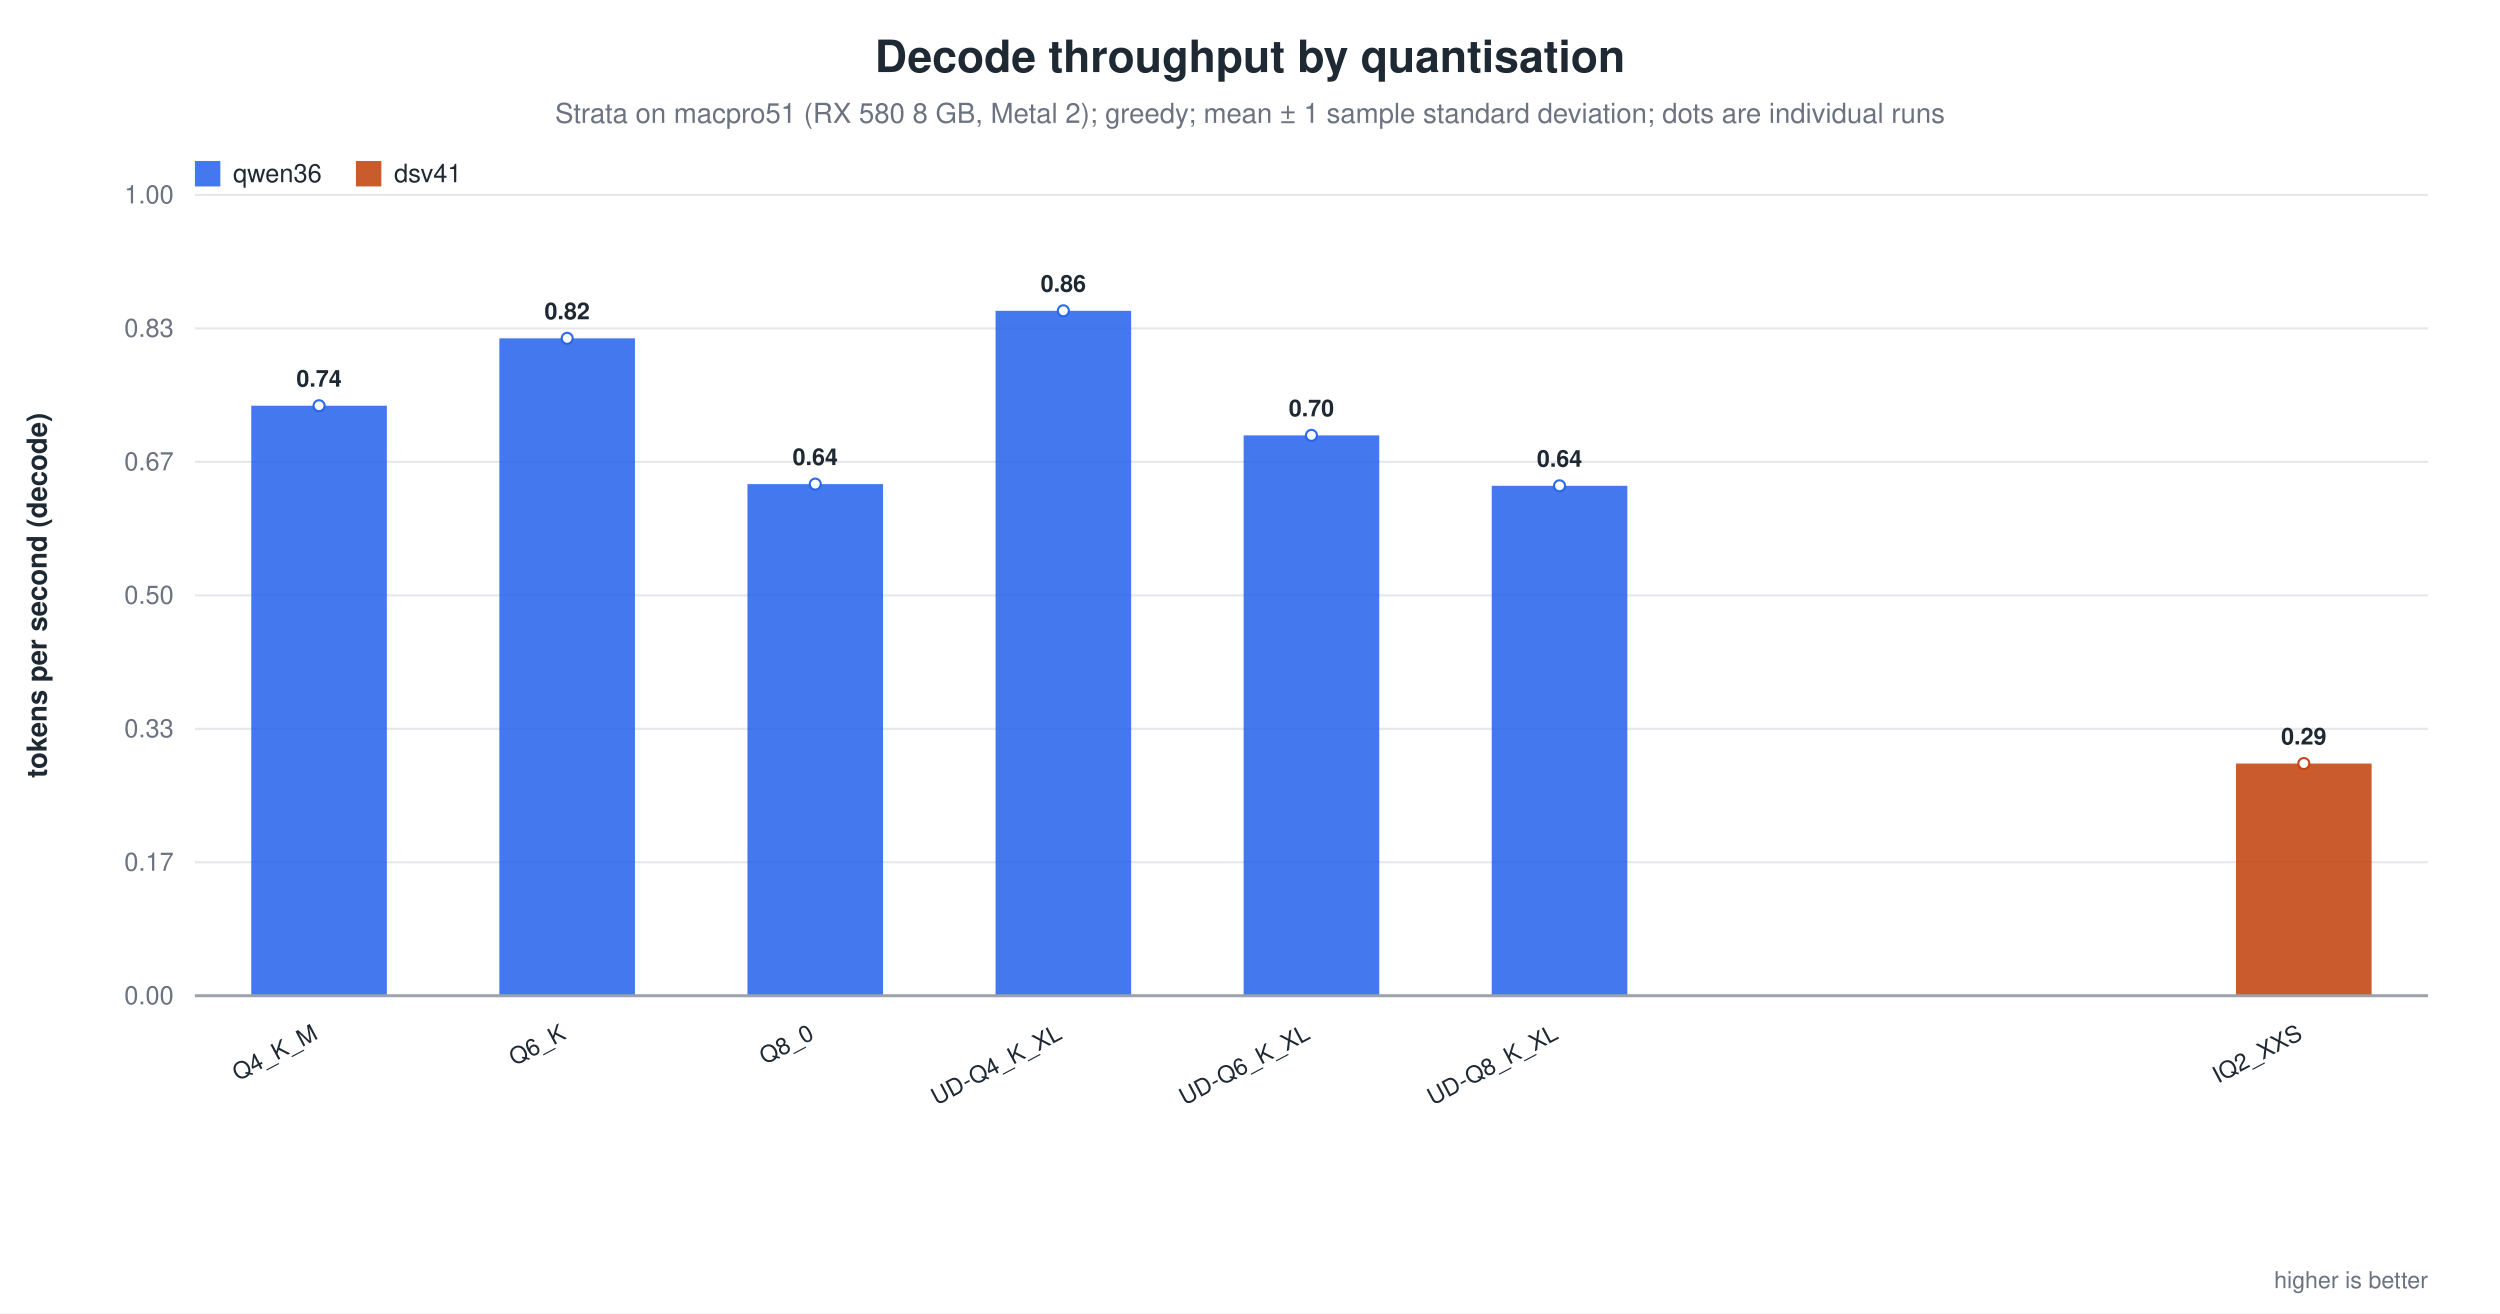
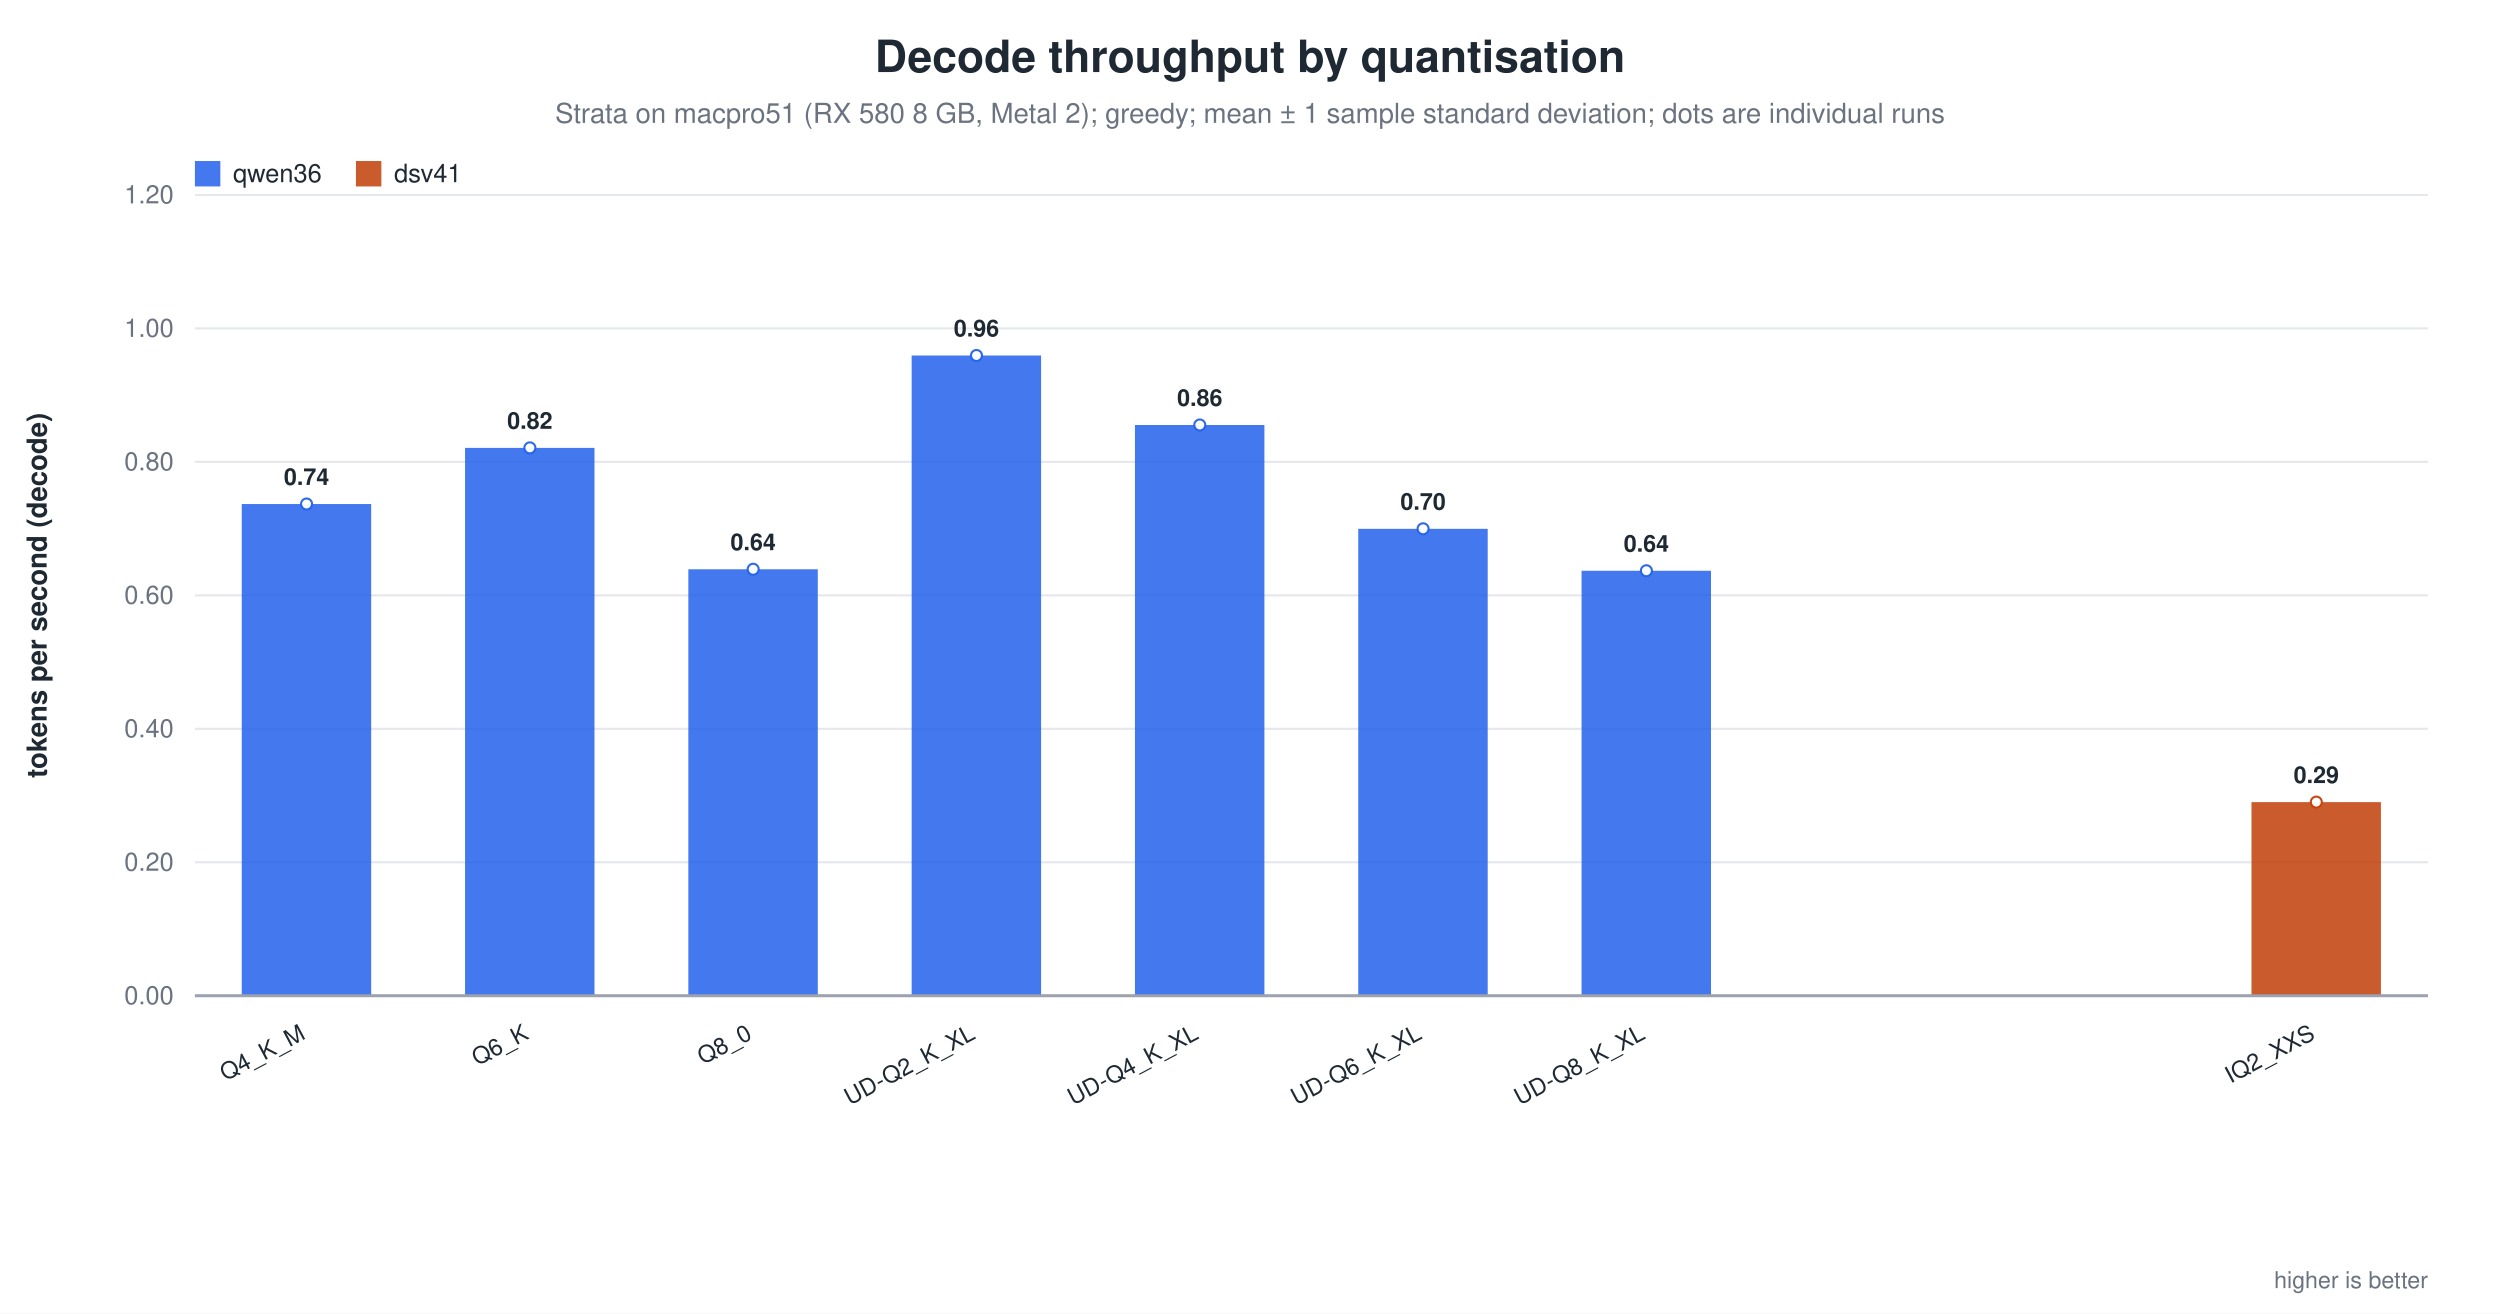
<svg xmlns="http://www.w3.org/2000/svg" width="1180" height="620" viewBox="0 0 1180 620" role="img" aria-label="Decode throughput by quantisation">
  <rect width="1180" height="620" fill="white" />
  <text x="590.0" y="34" text-anchor="middle" font-family="Helvetica, Arial, sans-serif" font-size="21" font-weight="600" fill="#1f2933">Decode throughput by quantisation</text>
  <text x="590.0" y="58" text-anchor="middle" font-family="Helvetica, Arial, sans-serif" font-size="13" fill="#6b7280">Strata on macpro51 (RX 580 8 GB, Metal 2); greedy; mean ± 1 sample standard deviation; dots are individual runs</text>
  <line x1="92.0" y1="470.0" x2="1146.0" y2="470.0" stroke="#9ca3af" stroke-width="1.0" />
  <text x="82.0" y="474.0" text-anchor="end" font-family="Helvetica, Arial, sans-serif" font-size="12" fill="#6b7280" font-weight="400">0.00</text>
  <line x1="92.0" y1="407.0" x2="1146.0" y2="407.0" stroke="#e5e7eb" stroke-width="1.0" />
-   <text x="82.0" y="411.0" text-anchor="end" font-family="Helvetica, Arial, sans-serif" font-size="12" fill="#6b7280" font-weight="400">0.17</text>
+   <text x="82.0" y="411.0" text-anchor="end" font-family="Helvetica, Arial, sans-serif" font-size="12" fill="#6b7280" font-weight="400">0.20</text>
  <line x1="92.0" y1="344.0" x2="1146.0" y2="344.0" stroke="#e5e7eb" stroke-width="1.0" />
-   <text x="82.0" y="348.0" text-anchor="end" font-family="Helvetica, Arial, sans-serif" font-size="12" fill="#6b7280" font-weight="400">0.33</text>
+   <text x="82.0" y="348.0" text-anchor="end" font-family="Helvetica, Arial, sans-serif" font-size="12" fill="#6b7280" font-weight="400">0.40</text>
  <line x1="92.0" y1="281.0" x2="1146.0" y2="281.0" stroke="#e5e7eb" stroke-width="1.0" />
-   <text x="82.0" y="285.0" text-anchor="end" font-family="Helvetica, Arial, sans-serif" font-size="12" fill="#6b7280" font-weight="400">0.50</text>
+   <text x="82.0" y="285.0" text-anchor="end" font-family="Helvetica, Arial, sans-serif" font-size="12" fill="#6b7280" font-weight="400">0.60</text>
  <line x1="92.0" y1="218.0" x2="1146.0" y2="218.0" stroke="#e5e7eb" stroke-width="1.0" />
-   <text x="82.0" y="222.0" text-anchor="end" font-family="Helvetica, Arial, sans-serif" font-size="12" fill="#6b7280" font-weight="400">0.67</text>
+   <text x="82.0" y="222.0" text-anchor="end" font-family="Helvetica, Arial, sans-serif" font-size="12" fill="#6b7280" font-weight="400">0.80</text>
  <line x1="92.0" y1="155.0" x2="1146.0" y2="155.0" stroke="#e5e7eb" stroke-width="1.0" />
-   <text x="82.0" y="159.0" text-anchor="end" font-family="Helvetica, Arial, sans-serif" font-size="12" fill="#6b7280" font-weight="400">0.83</text>
+   <text x="82.0" y="159.0" text-anchor="end" font-family="Helvetica, Arial, sans-serif" font-size="12" fill="#6b7280" font-weight="400">1.00</text>
  <line x1="92.0" y1="92.0" x2="1146.0" y2="92.0" stroke="#e5e7eb" stroke-width="1.0" />
-   <text x="82.0" y="96.0" text-anchor="end" font-family="Helvetica, Arial, sans-serif" font-size="12" fill="#6b7280" font-weight="400">1.00</text>
+   <text x="82.0" y="96.0" text-anchor="end" font-family="Helvetica, Arial, sans-serif" font-size="12" fill="#6b7280" font-weight="400">1.20</text>
  <text x="22.0" y="281.0" text-anchor="middle" font-family="Helvetica, Arial, sans-serif" font-size="13" fill="#1f2933" font-weight="600" transform="rotate(-90.0 22.0 281.0)">tokens per second (decode)</text>
-   <rect x="118.6" y="191.5" width="64.0" height="278.5" fill="#2563eb" opacity="0.86" />
-   <circle cx="150.6" cy="191.5" r="2.6" fill="white" stroke="#2563eb" stroke-width="1.0" opacity="0.95" />
-   <text x="150.6" y="182.5" text-anchor="middle" font-family="Helvetica, Arial, sans-serif" font-size="11" fill="#1f2933" font-weight="600">0.74</text>
-   <text x="150.6" y="490.0" text-anchor="end" font-family="Helvetica, Arial, sans-serif" font-size="11" fill="#1f2933" font-weight="500" transform="rotate(-28.0 150.6 490.0)">Q4_K_M</text>
-   <rect x="235.7" y="159.7" width="64.0" height="310.3" fill="#2563eb" opacity="0.86" />
-   <circle cx="267.7" cy="159.7" r="2.6" fill="white" stroke="#2563eb" stroke-width="1.0" opacity="0.95" />
-   <text x="267.7" y="150.7" text-anchor="middle" font-family="Helvetica, Arial, sans-serif" font-size="11" fill="#1f2933" font-weight="600">0.82</text>
-   <text x="267.7" y="490.0" text-anchor="end" font-family="Helvetica, Arial, sans-serif" font-size="11" fill="#1f2933" font-weight="500" transform="rotate(-28.0 267.7 490.0)">Q6_K</text>
-   <rect x="352.8" y="228.5" width="64.0" height="241.5" fill="#2563eb" opacity="0.86" />
-   <circle cx="384.8" cy="228.5" r="2.6" fill="white" stroke="#2563eb" stroke-width="1.0" opacity="0.95" />
-   <text x="384.8" y="219.5" text-anchor="middle" font-family="Helvetica, Arial, sans-serif" font-size="11" fill="#1f2933" font-weight="600">0.64</text>
-   <text x="384.8" y="490.0" text-anchor="end" font-family="Helvetica, Arial, sans-serif" font-size="11" fill="#1f2933" font-weight="500" transform="rotate(-28.0 384.8 490.0)">Q8_0</text>
-   <rect x="469.9" y="146.7" width="64.0" height="323.3" fill="#2563eb" opacity="0.86" />
-   <circle cx="501.9" cy="146.7" r="2.6" fill="white" stroke="#2563eb" stroke-width="1.0" opacity="0.95" />
-   <text x="501.9" y="137.7" text-anchor="middle" font-family="Helvetica, Arial, sans-serif" font-size="11" fill="#1f2933" font-weight="600">0.86</text>
-   <text x="501.9" y="490.0" text-anchor="end" font-family="Helvetica, Arial, sans-serif" font-size="11" fill="#1f2933" font-weight="500" transform="rotate(-28.0 501.9 490.0)">UD-Q4_K_XL</text>
-   <rect x="587.0" y="205.5" width="64.0" height="264.5" fill="#2563eb" opacity="0.86" />
-   <circle cx="619.0" cy="205.5" r="2.6" fill="white" stroke="#2563eb" stroke-width="1.0" opacity="0.95" />
-   <text x="619.0" y="196.5" text-anchor="middle" font-family="Helvetica, Arial, sans-serif" font-size="11" fill="#1f2933" font-weight="600">0.70</text>
-   <text x="619.0" y="490.0" text-anchor="end" font-family="Helvetica, Arial, sans-serif" font-size="11" fill="#1f2933" font-weight="500" transform="rotate(-28.0 619.0 490.0)">UD-Q6_K_XL</text>
-   <rect x="704.1" y="229.3" width="64.0" height="240.7" fill="#2563eb" opacity="0.86" />
-   <circle cx="736.1" cy="229.3" r="2.6" fill="white" stroke="#2563eb" stroke-width="1.0" opacity="0.95" />
-   <text x="736.1" y="220.3" text-anchor="middle" font-family="Helvetica, Arial, sans-serif" font-size="11" fill="#1f2933" font-weight="600">0.64</text>
-   <text x="736.1" y="490.0" text-anchor="end" font-family="Helvetica, Arial, sans-serif" font-size="11" fill="#1f2933" font-weight="500" transform="rotate(-28.0 736.1 490.0)">UD-Q8_K_XL</text>
-   <rect x="1055.4" y="360.4" width="64.0" height="109.6" fill="#c2410c" opacity="0.86" />
-   <circle cx="1087.4" cy="360.4" r="2.6" fill="white" stroke="#c2410c" stroke-width="1.0" opacity="0.95" />
-   <text x="1087.4" y="351.4" text-anchor="middle" font-family="Helvetica, Arial, sans-serif" font-size="11" fill="#1f2933" font-weight="600">0.29</text>
-   <text x="1087.4" y="490.0" text-anchor="end" font-family="Helvetica, Arial, sans-serif" font-size="11" fill="#1f2933" font-weight="500" transform="rotate(-28.0 1087.4 490.0)">IQ2_XXS</text>
+   <rect x="114.1" y="237.9" width="61.1" height="232.1" fill="#2563eb" opacity="0.86" />
+   <circle cx="144.7" cy="237.9" r="2.6" fill="white" stroke="#2563eb" stroke-width="1.0" opacity="0.95" />
+   <text x="144.7" y="228.9" text-anchor="middle" font-family="Helvetica, Arial, sans-serif" font-size="11" fill="#1f2933" font-weight="600">0.74</text>
+   <text x="144.7" y="490.0" text-anchor="end" font-family="Helvetica, Arial, sans-serif" font-size="11" fill="#1f2933" font-weight="500" transform="rotate(-28.0 144.7 490.0)">Q4_K_M</text>
+   <rect x="219.5" y="211.4" width="61.1" height="258.6" fill="#2563eb" opacity="0.86" />
+   <circle cx="250.1" cy="211.4" r="2.6" fill="white" stroke="#2563eb" stroke-width="1.0" opacity="0.95" />
+   <text x="250.1" y="202.4" text-anchor="middle" font-family="Helvetica, Arial, sans-serif" font-size="11" fill="#1f2933" font-weight="600">0.82</text>
+   <text x="250.1" y="490.0" text-anchor="end" font-family="Helvetica, Arial, sans-serif" font-size="11" fill="#1f2933" font-weight="500" transform="rotate(-28.0 250.1 490.0)">Q6_K</text>
+   <rect x="324.9" y="268.7" width="61.1" height="201.3" fill="#2563eb" opacity="0.86" />
+   <circle cx="355.5" cy="268.7" r="2.6" fill="white" stroke="#2563eb" stroke-width="1.0" opacity="0.95" />
+   <text x="355.5" y="259.7" text-anchor="middle" font-family="Helvetica, Arial, sans-serif" font-size="11" fill="#1f2933" font-weight="600">0.64</text>
+   <text x="355.5" y="490.0" text-anchor="end" font-family="Helvetica, Arial, sans-serif" font-size="11" fill="#1f2933" font-weight="500" transform="rotate(-28.0 355.5 490.0)">Q8_0</text>
+   <rect x="430.3" y="167.8" width="61.1" height="302.2" fill="#2563eb" opacity="0.86" />
+   <circle cx="460.9" cy="167.8" r="2.6" fill="white" stroke="#2563eb" stroke-width="1.0" opacity="0.95" />
+   <text x="460.9" y="158.8" text-anchor="middle" font-family="Helvetica, Arial, sans-serif" font-size="11" fill="#1f2933" font-weight="600">0.96</text>
+   <text x="460.9" y="490.0" text-anchor="end" font-family="Helvetica, Arial, sans-serif" font-size="11" fill="#1f2933" font-weight="500" transform="rotate(-28.0 460.9 490.0)">UD-Q2_K_XL</text>
+   <rect x="535.7" y="200.6" width="61.1" height="269.4" fill="#2563eb" opacity="0.86" />
+   <circle cx="566.3" cy="200.6" r="2.6" fill="white" stroke="#2563eb" stroke-width="1.0" opacity="0.95" />
+   <text x="566.3" y="191.6" text-anchor="middle" font-family="Helvetica, Arial, sans-serif" font-size="11" fill="#1f2933" font-weight="600">0.86</text>
+   <text x="566.3" y="490.0" text-anchor="end" font-family="Helvetica, Arial, sans-serif" font-size="11" fill="#1f2933" font-weight="500" transform="rotate(-28.0 566.3 490.0)">UD-Q4_K_XL</text>
+   <rect x="641.1" y="249.6" width="61.1" height="220.4" fill="#2563eb" opacity="0.86" />
+   <circle cx="671.7" cy="249.6" r="2.6" fill="white" stroke="#2563eb" stroke-width="1.0" opacity="0.95" />
+   <text x="671.7" y="240.6" text-anchor="middle" font-family="Helvetica, Arial, sans-serif" font-size="11" fill="#1f2933" font-weight="600">0.70</text>
+   <text x="671.7" y="490.0" text-anchor="end" font-family="Helvetica, Arial, sans-serif" font-size="11" fill="#1f2933" font-weight="500" transform="rotate(-28.0 671.7 490.0)">UD-Q6_K_XL</text>
+   <rect x="746.5" y="269.4" width="61.1" height="200.6" fill="#2563eb" opacity="0.86" />
+   <circle cx="777.1" cy="269.4" r="2.6" fill="white" stroke="#2563eb" stroke-width="1.0" opacity="0.95" />
+   <text x="777.1" y="260.4" text-anchor="middle" font-family="Helvetica, Arial, sans-serif" font-size="11" fill="#1f2933" font-weight="600">0.64</text>
+   <text x="777.1" y="490.0" text-anchor="end" font-family="Helvetica, Arial, sans-serif" font-size="11" fill="#1f2933" font-weight="500" transform="rotate(-28.0 777.1 490.0)">UD-Q8_K_XL</text>
+   <rect x="1062.7" y="378.6" width="61.1" height="91.3" fill="#c2410c" opacity="0.86" />
+   <circle cx="1093.3" cy="378.6" r="2.6" fill="white" stroke="#c2410c" stroke-width="1.0" opacity="0.95" />
+   <text x="1093.3" y="369.6" text-anchor="middle" font-family="Helvetica, Arial, sans-serif" font-size="11" fill="#1f2933" font-weight="600">0.29</text>
+   <text x="1093.3" y="490.0" text-anchor="end" font-family="Helvetica, Arial, sans-serif" font-size="11" fill="#1f2933" font-weight="500" transform="rotate(-28.0 1093.3 490.0)">IQ2_XXS</text>
  <line x1="92.0" y1="470.0" x2="1146.0" y2="470.0" stroke="#9ca3af" stroke-width="1.4" />
  <rect x="92.0" y="76.0" width="12.0" height="12.0" fill="#2563eb" opacity="0.86" />
  <text x="110.0" y="86.0" text-anchor="start" font-family="Helvetica, Arial, sans-serif" font-size="12" fill="#1f2933" font-weight="500">qwen36</text>
  <rect x="168.0" y="76.0" width="12.0" height="12.0" fill="#c2410c" opacity="0.86" />
  <text x="186.0" y="86.0" text-anchor="start" font-family="Helvetica, Arial, sans-serif" font-size="12" fill="#1f2933" font-weight="500">dsv41</text>
  <text x="1146.0" y="608.0" text-anchor="end" font-family="Helvetica, Arial, sans-serif" font-size="11" fill="#6b7280" font-weight="400">higher is better</text>
</svg>
